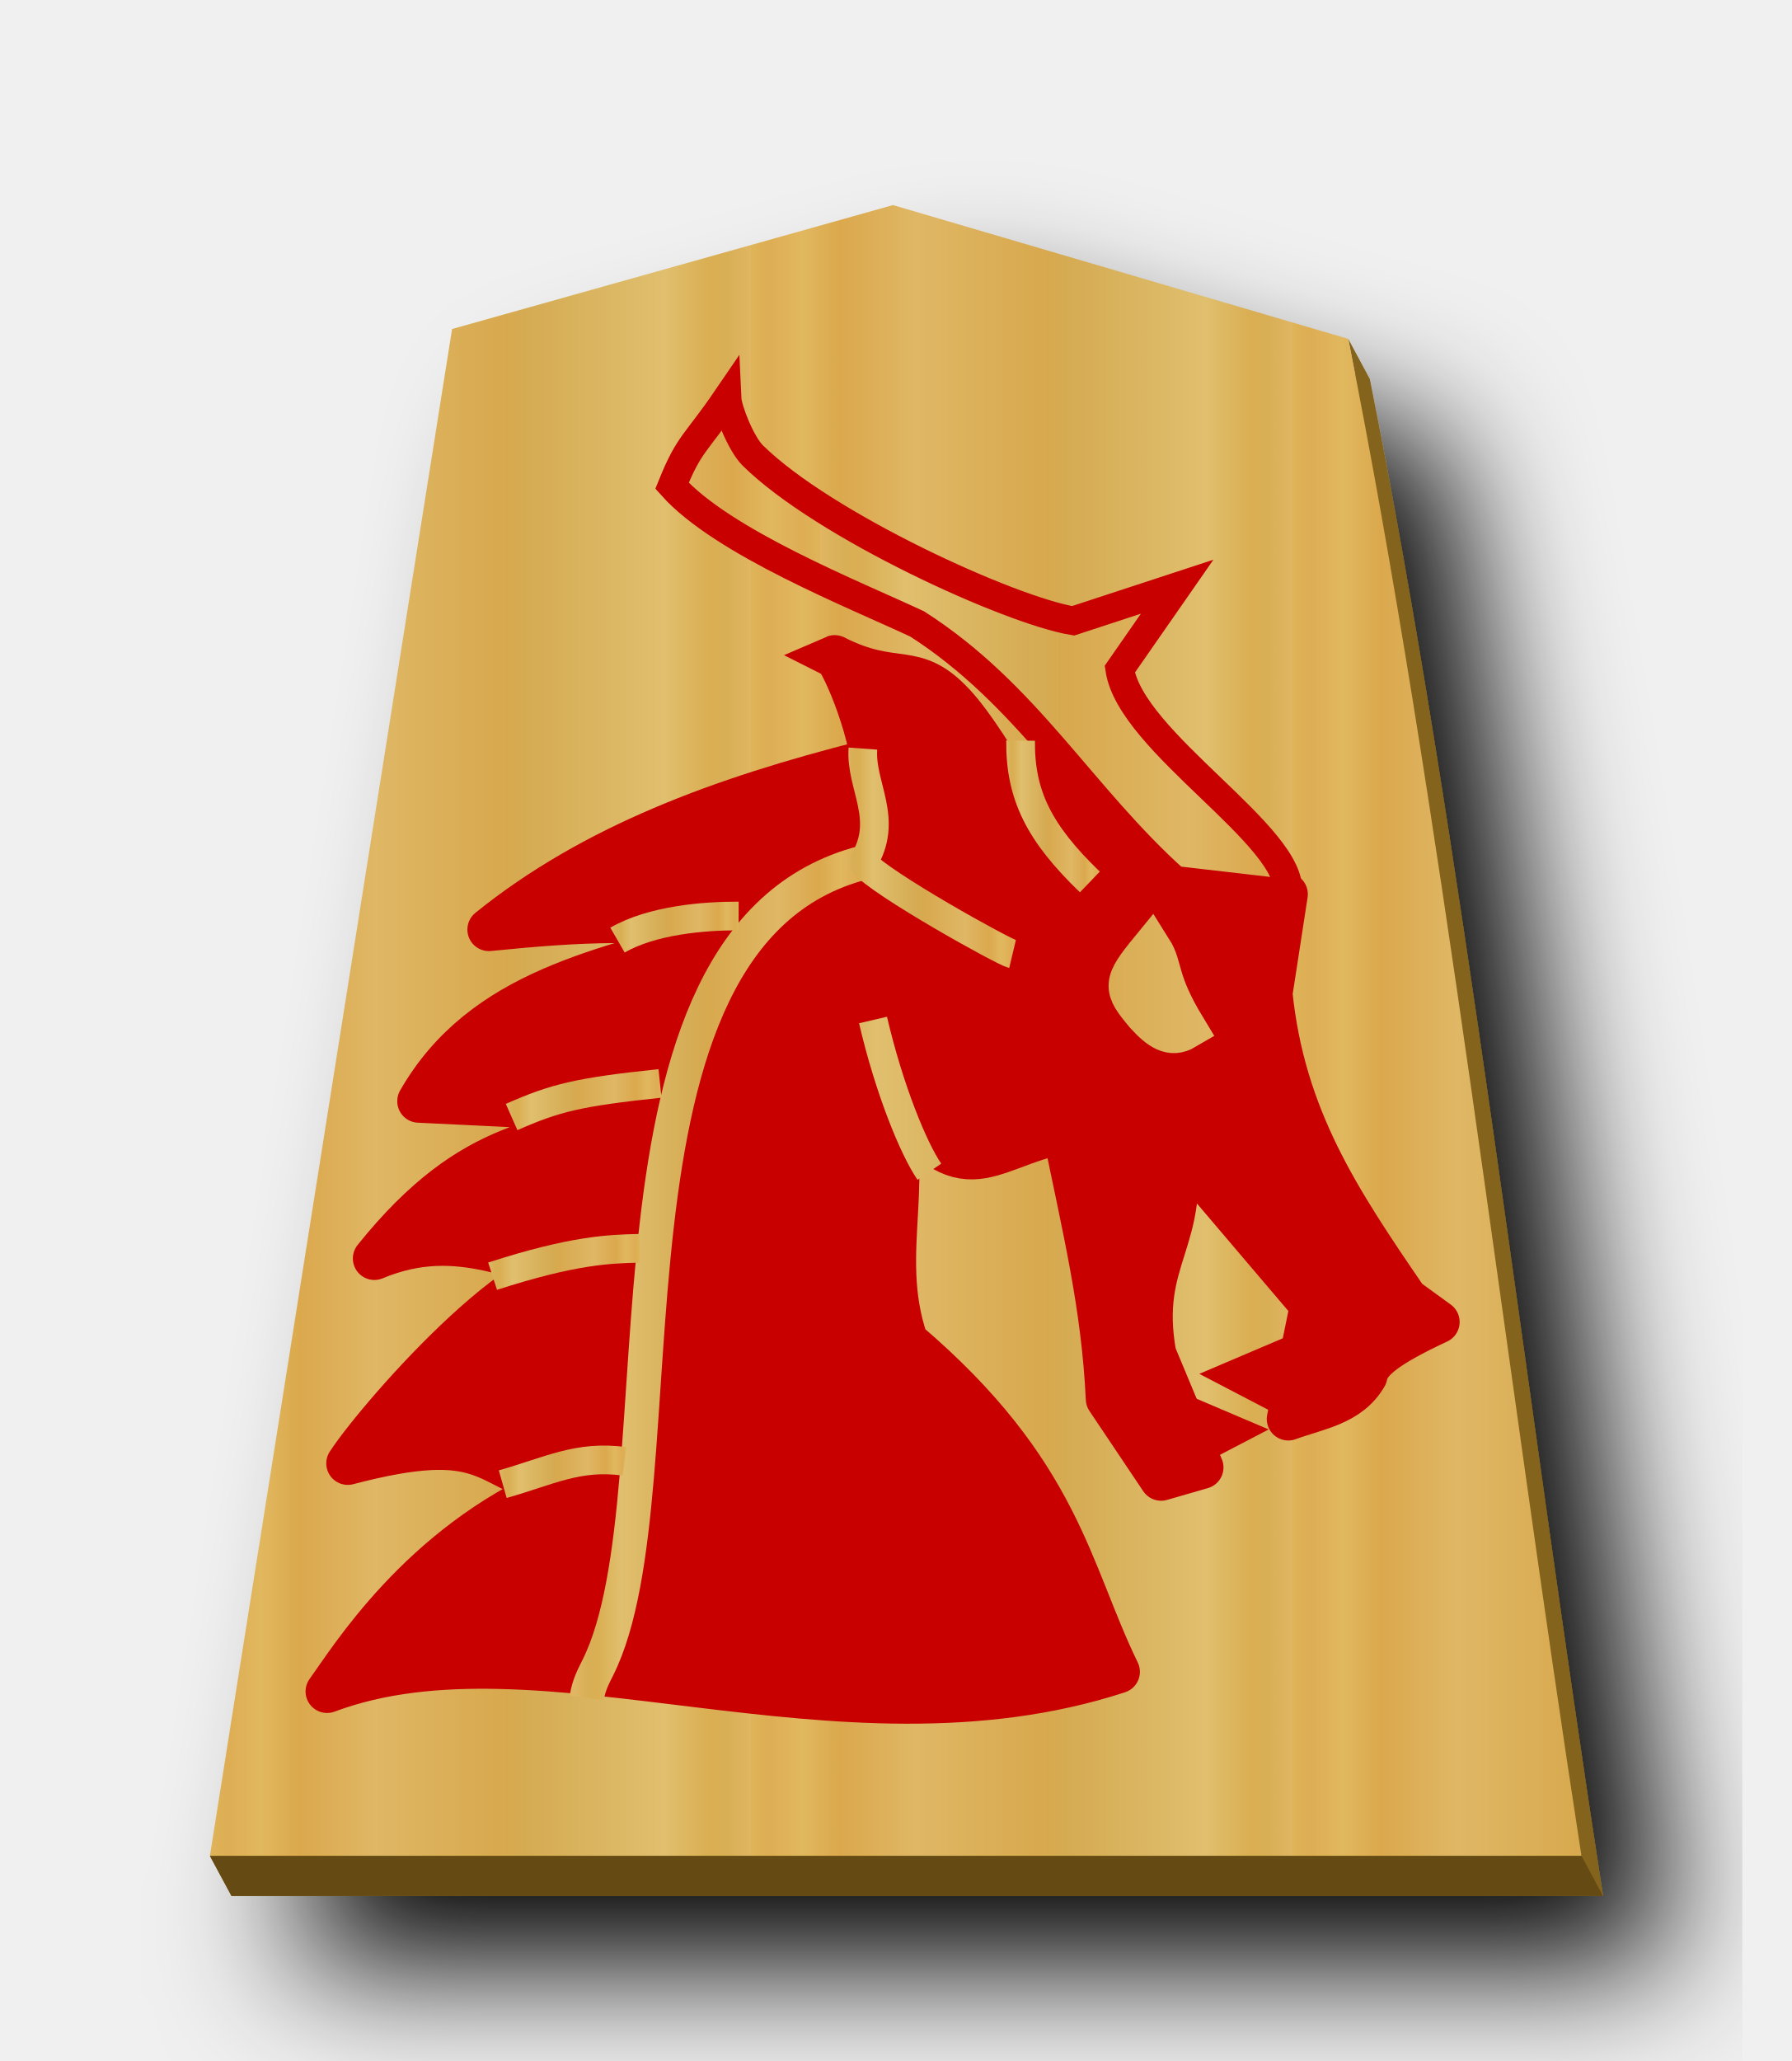
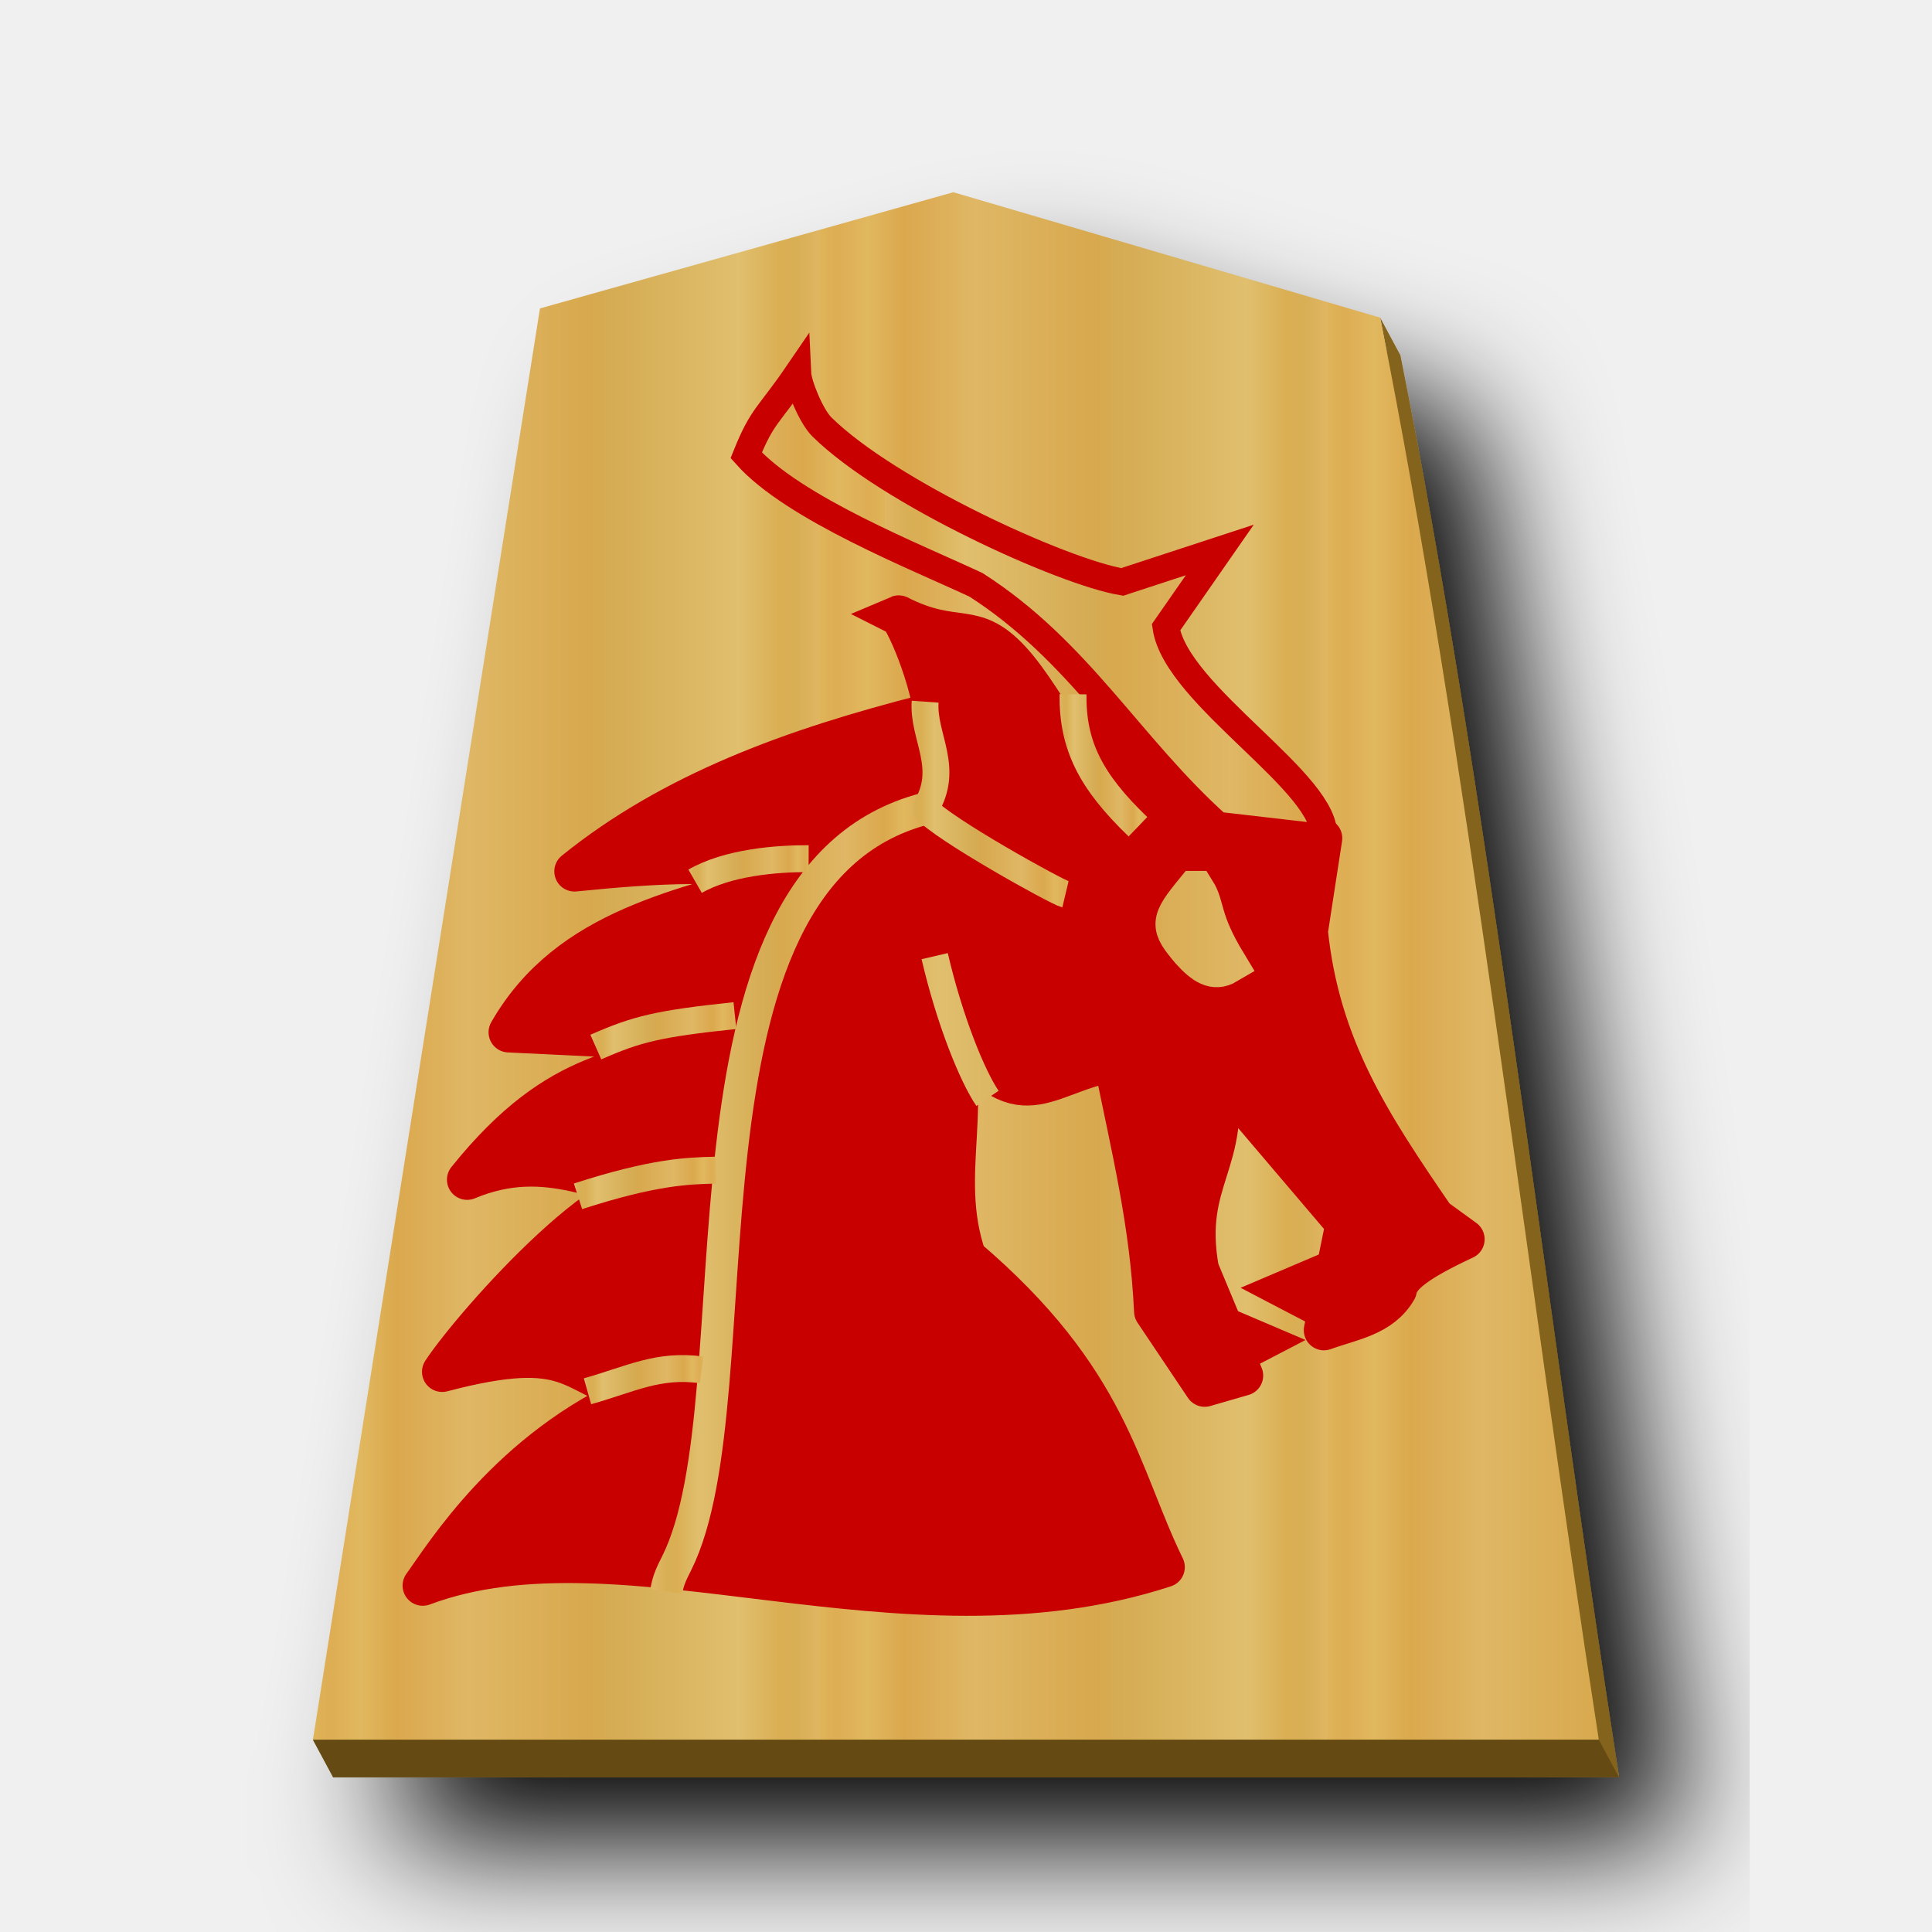
- <svg xmlns="http://www.w3.org/2000/svg" xmlns:xlink="http://www.w3.org/1999/xlink" width="52.157" height="60" version="1.1" id="svg1717">
-   <defs id="defs1721">
-     <filter style="color-interpolation-filters:sRGB" id="filter1552">
-       <feFlood flood-opacity="0.498" flood-color="rgb(0,0,0)" result="flood" id="feFlood1542" />
-       <feComposite in="flood" in2="SourceGraphic" operator="in" result="composite1" id="feComposite1544" />
-       <feGaussianBlur in="composite1" stdDeviation="2.5" result="blur" id="feGaussianBlur1546" />
-       <feOffset dx="4.57967e-15" dy="4.41314e-15" result="offset" id="feOffset1548" />
-       <feComposite in="SourceGraphic" in2="offset" operator="over" result="composite2" id="feComposite1550" />
+ <svg xmlns="http://www.w3.org/2000/svg" xmlns:xlink="http://www.w3.org/1999/xlink" viewBox="0 0 60 60">
+   <defs>
+     <linearGradient id="0UM_svg__a">
+       <stop offset="0" stop-color="#dfb459" />
+       <stop offset=".033" stop-color="#dead54" />
+       <stop offset=".093" stop-color="#e1b85f" />
+       <stop offset=".165" stop-color="#dba84d" />
+       <stop offset=".305" stop-color="#dfb765" />
+       <stop offset=".539" stop-color="#d8a94e" />
+       <stop offset=".586" stop-color="#d5ab53" />
+       <stop offset=".84" stop-color="#e0bf6e" />
+       <stop offset=".924" stop-color="#daae52" />
+       <stop offset=".962" stop-color="#d9af57" />
+       <stop offset="1" stop-color="#e1b663" />
+     </linearGradient>
+     <linearGradient xlink:href="#0UM_svg__a" id="0UM_svg__c" x1="-30.849" x2="-15.094" y1="30.267" y2="30.267" gradientUnits="userSpaceOnUse" spreadMethod="repeat" />
+     <linearGradient xlink:href="#0UM_svg__a" id="0UM_svg__h" x1="772.069" x2="775.33" y1="122.778" y2="122.778" gradientUnits="userSpaceOnUse" />
+     <linearGradient xlink:href="#0UM_svg__a" id="0UM_svg__g" x1="783.028" x2="802.729" y1="132.601" y2="132.601" gradientUnits="userSpaceOnUse" spreadMethod="repeat" />
+     <linearGradient xlink:href="#0UM_svg__a" id="0UM_svg__i" x1="774.952" x2="780.945" y1="124.22" y2="124.22" gradientUnits="userSpaceOnUse" />
+     <linearGradient xlink:href="#0UM_svg__a" id="0UM_svg__f" x1="780.175" x2="790.378" y1="138.561" y2="138.561" gradientUnits="userSpaceOnUse" />
+     <linearGradient xlink:href="#0UM_svg__a" id="0UM_svg__j" x1="788.776" x2="793.248" y1="185.635" y2="185.635" gradientUnits="userSpaceOnUse" />
+     <linearGradient xlink:href="#0UM_svg__a" id="0UM_svg__k" x1="791.465" x2="796.89" y1="191.648" y2="191.648" gradientUnits="userSpaceOnUse" />
+     <linearGradient xlink:href="#0UM_svg__a" id="0UM_svg__l" x1="792.212" x2="797.505" y1="197.302" y2="197.302" gradientUnits="userSpaceOnUse" />
+     <linearGradient xlink:href="#0UM_svg__a" id="0UM_svg__m" x1="792.688" x2="797.134" y1="204.616" y2="204.616" gradientUnits="userSpaceOnUse" />
+     <linearGradient xlink:href="#0UM_svg__a" id="0UM_svg__e" x1="781.821" x2="800.338" y1="116.355" y2="116.355" gradientUnits="userSpaceOnUse" spreadMethod="repeat" />
+     <linearGradient xlink:href="#0UM_svg__a" id="0UM_svg__d" x1="-89.495" x2="-55.296" y1="86.53" y2="86.53" gradientUnits="userSpaceOnUse" spreadMethod="repeat" />
+     <filter id="0UM_svg__b">
+       <feGaussianBlur in="SourceAlpha" result="blur" stdDeviation="2" />
+       <feOffset dx="2" dy="2" result="offsetBlur" />
+       <feBlend in="SourceGraphic" in2="offsetBlur" />
    </filter>
-     <filter style="color-interpolation-filters:sRGB" id="filter1540">
-       <feFlood flood-opacity="0.498" flood-color="rgb(0,0,0)" result="flood" id="feFlood1530" />
-       <feComposite in="flood" in2="SourceGraphic" operator="in" result="composite1" id="feComposite1532" />
-       <feGaussianBlur in="composite1" stdDeviation="2.5" result="blur" id="feGaussianBlur1534" />
-       <feOffset dx="4.57967e-15" dy="4.41314e-15" result="offset" id="feOffset1536" />
-       <feComposite in="SourceGraphic" in2="offset" operator="over" result="composite2" id="feComposite1538" />
-     </filter>
-     <filter id="drop-shadow-9">
-       <feGaussianBlur in="SourceAlpha" result="blur" stdDeviation="2" id="feGaussianBlur5056" />
-       <feOffset result="offsetBlur" dx="2" dy="2" id="feOffset5058" />
-       <feBlend in="SourceGraphic" in2="offsetBlur" mode="normal" id="feBlend5060" />
-     </filter>
-     <filter id="drop-shadow-2">
-       <feGaussianBlur in="SourceAlpha" result="blur" stdDeviation="2" id="feGaussianBlur6807" />
-       <feOffset result="offsetBlur" dx="2" dy="2" id="feOffset6809" />
-       <feBlend in="SourceGraphic" in2="offsetBlur" mode="normal" id="feBlend6811" />
-     </filter>
-     <filter id="drop-shadow-2-8">
-       <feGaussianBlur in="SourceAlpha" result="blur" stdDeviation="2" id="feGaussianBlur6807-2" />
-       <feOffset result="offsetBlur" dx="2" dy="2" id="feOffset6809-8" />
-       <feBlend in="SourceGraphic" in2="offsetBlur" mode="normal" id="feBlend6811-0" />
-     </filter>
-     <filter id="drop-shadow-6">
-       <feGaussianBlur in="SourceAlpha" result="blur" stdDeviation="2" id="feGaussianBlur5056-9" />
-       <feOffset result="offsetBlur" dx="2" dy="2" id="feOffset5058-0" />
-       <feBlend in="SourceGraphic" in2="offsetBlur" mode="normal" id="feBlend5060-9" />
-     </filter>
-     <filter id="drop-shadow-22">
-       <feGaussianBlur in="SourceAlpha" result="blur" stdDeviation="2" id="feGaussianBlur5056-0-5" />
-       <feOffset result="offsetBlur" dx="2" dy="2" id="feOffset5058-0-0" />
-       <feBlend in="SourceGraphic" in2="offsetBlur" mode="normal" id="feBlend5060-0" />
-     </filter>
-     <linearGradient id="linearGradient12530">
-       <stop style="stop-color:#dfb459;stop-opacity:1" offset="0" id="stop12526" />
-       <stop id="stop16843" offset="0.033" style="stop-color:#dead54;stop-opacity:1" />
-       <stop id="stop12556" offset="0.093" style="stop-color:#e1b85f;stop-opacity:1" />
-       <stop id="stop12532" offset="0.165" style="stop-color:#dba84d;stop-opacity:1" />
-       <stop style="stop-color:#dfb765;stop-opacity:1" offset="0.305" id="stop12564" />
-       <stop style="stop-color:#d8a94e;stop-opacity:1" offset="0.539" id="stop12558" />
-       <stop id="stop12562" offset="0.586" style="stop-color:#d5ab53;stop-opacity:1" />
-       <stop style="stop-color:#e0bf6e;stop-opacity:1" offset="0.84" id="stop12534" />
-       <stop id="stop16845" offset="0.924" style="stop-color:#daae52;stop-opacity:1" />
-       <stop id="stop12560" offset="0.962" style="stop-color:#d9af57;stop-opacity:1" />
-       <stop style="stop-color:#e1b663;stop-opacity:1" offset="1" id="stop12528" />
-     </linearGradient>
-     <linearGradient xlink:href="#linearGradient12530" id="linearGradient54948" x1="-30.849" y1="30.267" x2="-15.094" y2="30.267" gradientUnits="userSpaceOnUse" spreadMethod="repeat" />
-     <filter id="drop-shadow-62">
-       <feGaussianBlur in="SourceAlpha" result="blur" stdDeviation="2" id="feGaussianBlur5056-7" />
-       <feOffset result="offsetBlur" dx="2" dy="2" id="feOffset5058-9" />
-       <feBlend in="SourceGraphic" in2="offsetBlur" mode="normal" id="feBlend5060-1" />
-     </filter>
-     <filter id="drop-shadow-27">
-       <feGaussianBlur in="SourceAlpha" result="blur" stdDeviation="2" id="feGaussianBlur5056-5" />
-       <feOffset result="offsetBlur" dx="2" dy="2" id="feOffset5058-6" />
-       <feBlend in="SourceGraphic" in2="offsetBlur" mode="normal" id="feBlend5060-96" />
-     </filter>
-     <filter id="drop-shadow-1">
-       <feGaussianBlur in="SourceAlpha" result="blur" stdDeviation="2" id="feGaussianBlur5056-0" />
-       <feOffset result="offsetBlur" dx="2" dy="2" id="feOffset5058-7" />
-       <feBlend in="SourceGraphic" in2="offsetBlur" mode="normal" id="feBlend5060-4" />
-     </filter>
-     <linearGradient xlink:href="#linearGradient12530" id="linearGradient57874" x1="772.069" y1="122.778" x2="775.33" y2="122.778" gradientUnits="userSpaceOnUse" />
-     <linearGradient xlink:href="#linearGradient12530" id="linearGradient57876" x1="783.028" y1="132.601" x2="802.729" y2="132.601" gradientUnits="userSpaceOnUse" spreadMethod="repeat" />
-     <linearGradient xlink:href="#linearGradient12530" id="linearGradient57878" x1="774.952" y1="124.22" x2="780.945" y2="124.22" gradientUnits="userSpaceOnUse" />
-     <linearGradient xlink:href="#linearGradient12530" id="linearGradient57880" x1="780.175" y1="138.561" x2="790.378" y2="138.561" gradientUnits="userSpaceOnUse" />
-     <linearGradient xlink:href="#linearGradient12530" id="linearGradient57882" x1="788.776" y1="185.635" x2="793.248" y2="185.635" gradientUnits="userSpaceOnUse" />
-     <linearGradient xlink:href="#linearGradient12530" id="linearGradient57884" x1="791.465" y1="191.648" x2="796.89" y2="191.648" gradientUnits="userSpaceOnUse" />
-     <linearGradient xlink:href="#linearGradient12530" id="linearGradient57886" x1="792.212" y1="197.302" x2="797.505" y2="197.302" gradientUnits="userSpaceOnUse" />
-     <linearGradient xlink:href="#linearGradient12530" id="linearGradient57888" x1="792.688" y1="204.616" x2="797.134" y2="204.616" gradientUnits="userSpaceOnUse" />
-     <linearGradient xlink:href="#linearGradient12530" id="linearGradient57896" x1="781.821" y1="116.355" x2="800.338" y2="116.355" gradientUnits="userSpaceOnUse" spreadMethod="repeat" />
-     <linearGradient xlink:href="#linearGradient12530" id="linearGradient57904" x1="-89.495" y1="86.53" x2="-55.296" y2="86.53" gradientUnits="userSpaceOnUse" spreadMethod="repeat" />
  </defs>
-   <filter id="drop-shadow">
-     <feGaussianBlur in="SourceAlpha" result="blur" stdDeviation="2" id="feGaussianBlur1692" />
-     <feOffset result="offsetBlur" dx="2" dy="2" id="feOffset1694" />
-     <feBlend in="SourceGraphic" in2="offsetBlur" mode="normal" id="feBlend1696" />
-   </filter>
-   <g transform="matrix(1.333333,0,0,-1.333333,-70.30806,375.8507)" style="display:inline" id="g9438">
-     <g transform="matrix(0.75,0,0,-0.75,80.92333,281.2116)" id="g55026" style="fill:#75581b;fill-opacity:1;filter:url(#drop-shadow-6)">
-       <path style="fill:#84631f;fill-opacity:1" d="M 26.629 7.139 L 13.791 10.748 L 6.926 54.027 L 6.111 54.029 L 6.74 55.197 L 46.674 55.197 C 44.371 40.312 42.599 24.648 39.885 11.035 L 39.256 9.865 L 39.459 10.91 L 26.629 7.139 z " transform="translate(-37.5897,-0.9019494)" id="path55024" />
+   <g fill="#75581b" filter="url(#0UM_svg__b)" transform="translate(41.197 .902)">
+     <path fill="#84631f" d="m-10.96 6.237-12.84 3.61-6.865 43.278-.814.002.629 1.168H9.084C6.781 39.41 5.01 23.745 2.295 10.133l-.629-1.17.203 1.045z" />
+   </g>
+   <path fill="url(#0UM_svg__c)" d="m-10.96 6.237-12.838 3.608-7.051 44.45H9.085c-2.303-14.885-4.076-30.55-6.79-44.163z" transform="translate(40.567 -.267)" />
+   <path fill="#654b13" d="m9.72 54.03.627 1.167h39.934l-.628-1.168z" />
+   <g stroke="red">
+     <g stroke-width="2.599">
+       <path fill="#c80000" stroke="#c80000" stroke-linejoin="round" stroke-width="1.253" d="M32.27 22.137c3.75.282 2.118.766 4.935 1.932l3.854 1.963-.446 2.894c.372 3.61 1.97 6.006 3.947 8.892l.92.668c-1.51.705-2.027 1.13-2.103 1.563-.484.834-1.4.946-2.26 1.26l.676-3.316-4.03-4.738c.516 2.85-1.046 3.338-.532 6.172l1.372 3.292-1.19.344-1.567-2.336c-.128-2.747-.7-5.018-1.257-7.774-2.382.462-2.925 2.026-5.356-1.43 1.17 2.588-.154 4.856.776 7.535 4.468 3.806 4.73 6.678 6.16 9.611-8.159 2.662-16.819-1.757-23.04.573.673-.925 2.693-4.248 6.652-5.962-2.13-.549-1.91-1.766-6.049-.678.955-1.458 5.774-6.909 7.125-5.56-2.11-.15-3.798-1.47-6.35-.406 2.94-3.662 5.01-3.274 7.42-4.283l-3.045-.147-3.083-.148c1.864-3.257 5.457-3.844 8.787-4.837-1.704-.582-4.264-.41-6.745-.16 3.028-2.444 6.755-3.816 10.964-4.883" />
+       <path fill="#fff" stroke="url(#0UM_svg__d)" d="M-109.935 84.098c-.65 1.03-.28 1.823-2.024 4.698.796.47 1.453.057 2.315-.895 1.333-1.58 1.355-1.793-.29-3.803z" transform="matrix(-.4821 0 0 .4821 -15.879 -12.87)" />
    </g>
-     <g style="fill:#ffd5e5;fill-opacity:1" id="g5765" transform="matrix(0.75,0,0,-0.75,80.45142,282.088)">
-       <path style="fill:url(#linearGradient54948);fill-opacity:1" id="path5763" d="m -10.96,6.237 -12.838,3.608 -7.051,44.45 39.934,-1.77e-4 c -2.303,-14.885 -4.076,-30.551 -6.79,-44.163 z" />
-     </g>
-     <path style="fill:#654b13;stroke:none;stroke-width:0.75px;stroke-linecap:butt;stroke-linejoin:miter;stroke-opacity:1;fill-opacity:1" d="m 57.315,241.366 0.472,-0.876 h 29.95 l -0.471,0.876 z" id="path55035" />
-     <g transform="matrix(-0.6265953,0,0,-0.6265953,563.1047,377.9644)" id="g6025" style="display:inline">
-       <g transform="translate(4.121665,59)" id="g6015" style="display:inline;stroke:#ff0000">
-         <g style="display:inline;stroke:#ff0000;stroke-width:2.599;stroke-miterlimit:4;stroke-dasharray:none" transform="matrix(0.5770575,0,0,0.5770575,833.7214,78.92531)" id="g5997">
-           <path style="fill:#c80000;stroke:#c80000;stroke-width:2.599;stroke-linecap:butt;stroke-linejoin:round;stroke-miterlimit:4;stroke-dasharray:none;stroke-opacity:1;fill-opacity:1" d="m -99.87,72.614 c -7.78,0.586 -4.396,1.589 -10.239,4.008 l -7.995,4.072 0.925,6.001 c -0.772,7.489 -4.086,12.458 -8.187,18.445 l -1.906,1.385 c 3.131,1.462 4.202,2.343 4.36,3.242 1.005,1.731 2.906,1.962 4.689,2.614 l -1.404,-6.879 8.357,-9.827 c -1.069,5.91 2.171,6.923 1.106,12.803 l -2.846,6.828 2.467,0.713 3.25,-4.845 c 0.265,-5.698 1.452,-10.41 2.608,-16.125 4.941,0.959 6.067,4.203 11.11,-2.966 -2.428,5.368 0.319,10.072 -1.61,15.629 -9.267,7.895 -9.809,13.852 -12.777,19.936 16.922,5.52 34.885,-3.645 47.789,1.187 -1.395,-1.919 -5.585,-8.811 -13.798,-12.367 4.418,-1.137 3.963,-3.662 12.548,-1.406 -1.982,-3.024 -11.977,-14.33 -14.779,-11.532 4.38,-0.312 7.877,-3.05 13.173,-0.842 -6.098,-7.596 -10.395,-6.791 -15.394,-8.884 l 6.317,-0.304 6.396,-0.308 c -3.868,-6.756 -11.321,-7.973 -18.227,-10.033 3.534,-1.207 8.844,-0.849 13.991,-0.33 -6.281,-5.071 -14.012,-7.917 -22.742,-10.13" id="path5993" />
-           <path style="fill:#ffffff;stroke:url(#linearGradient57904);stroke-width:2.599;stroke-linecap:butt;stroke-linejoin:miter;stroke-miterlimit:4;stroke-dasharray:none;stroke-opacity:1" d="m -109.935,84.098 c -0.65,1.03 -0.28,1.823 -2.024,4.698 0.796,0.469 1.453,0.056 2.315,-0.896 1.332,-1.579 1.355,-1.792 -0.291,-3.802 z" id="path5995" />
-         </g>
-         <path id="path5999" d="m 765.516,125.462 c -0.232,-1.976 5.474,-5.258 5.857,-7.812 l -2,-2.875 3.625,1.188 c 2.198,-0.363 8.69,-3.318 11.166,-5.762 0.404,-0.399 0.877,-1.577 0.896,-1.988 1.092,1.6 1.312,1.543 1.917,3.045 -1.766,1.976 -6.346,3.785 -8.542,4.814 -3.834,2.455 -5.71,5.991 -8.986,8.935 z" style="display:inline;fill:url(#linearGradient57896);stroke:#c80000;stroke-width:1;stroke-linecap:butt;stroke-linejoin:miter;stroke-miterlimit:4;stroke-dasharray:none;stroke-opacity:1;fill-opacity:1" />
-         <path id="path6001" d="m 772.686,124.962 c 1.479,-1.042 3.052,-4.564 4.465,-6.09 1.406,-1.517 2.006,-0.57 4.16,-1.66 -0.129,-0.056 -1.26,2.287 -1.405,4.325 -0.083,1.163 0.788,2.395 0.757,2.6 -0.357,2.4 -4.694,2.588 -5.54,3.45" style="display:inline;fill:#c80000;stroke:#c80000;stroke-width:1.5;stroke-linecap:butt;stroke-linejoin:miter;stroke-miterlimit:4;stroke-dasharray:none;stroke-opacity:1;fill-opacity:1" />
-         <path id="path6003" d="m 765.483,143.265 1.949,-1.016 -1.989,-0.847" style="fill:#c80000;stroke:#c80000;stroke-width:1px;stroke-linecap:butt;stroke-linejoin:miter;stroke-opacity:1;fill-opacity:1" />
-         <path id="path6005" d="m 780.325,124.393 c 9.962,2.579 6.124,21.803 9.235,28.043 0.149,0.3 0.322,0.616 0.387,1.054" style="fill:none;stroke:url(#linearGradient57880);stroke-width:1.197;stroke-linecap:butt;stroke-linejoin:miter;stroke-miterlimit:4;stroke-dasharray:none;stroke-opacity:1" />
-         <path style="fill:none;stroke:url(#linearGradient57876);stroke-width:1px;stroke-linecap:butt;stroke-linejoin:miter;stroke-opacity:1" d="m 778.008,135.161 c 0.56,-0.82 1.404,-2.885 1.964,-5.288" id="path6007" />
-         <path style="fill:none;stroke:url(#linearGradient57874);stroke-width:1;stroke-linecap:butt;stroke-linejoin:miter;stroke-miterlimit:4;stroke-dasharray:none;stroke-opacity:1" d="m 772.415,125.063 c 1.765,-1.698 2.435,-3.03 2.414,-4.926" id="path6009" />
-         <path style="fill:none;stroke:url(#linearGradient57878);stroke-width:1;stroke-linecap:butt;stroke-linejoin:miter;stroke-miterlimit:4;stroke-dasharray:none;stroke-opacity:1" d="m 775.11,127.575 c 0.32,-0.076 4.564,-2.431 5.215,-3.182 -0.947,-1.51 0.095,-2.669 -10e-6,-3.977" id="path6011" />
-         <path style="fill:#c80000;stroke:#c80000;stroke-width:1px;stroke-linecap:butt;stroke-linejoin:miter;stroke-opacity:1;fill-opacity:1" d="m 769.302,145.202 -1.949,-1.016 1.989,-0.847" id="path6013" />
-       </g>
-       <path style="fill:none;stroke:url(#linearGradient57882);stroke-width:1px;stroke-linecap:butt;stroke-linejoin:miter;stroke-opacity:1" d="m 788.778,185.249 c 1.208,-0.004 3.013,0.144 4.221,0.84" id="path6017" />
-       <path id="path6019" d="m 791.518,191.083 c 2.838,0.3 3.642,0.496 5.171,1.171" style="fill:none;stroke:url(#linearGradient57884);stroke-width:1px;stroke-linecap:butt;stroke-linejoin:miter;stroke-opacity:1" />
-       <path style="fill:none;stroke:url(#linearGradient57886);stroke-width:1px;stroke-linecap:butt;stroke-linejoin:miter;stroke-opacity:1" d="m 792.225,196.828 c 1.055,0.026 2.296,0.058 5.127,0.972" id="path6021" />
-       <path id="path6023" d="m 792.755,204.252 c 1.62,-0.221 2.622,0.337 4.243,0.795" style="fill:none;stroke:url(#linearGradient57888);stroke-width:1px;stroke-linecap:butt;stroke-linejoin:miter;stroke-opacity:1" />
-     </g>
+     <path fill="url(#0UM_svg__e)" stroke="#c80000" d="M765.516 125.462c-.231-1.976 5.474-5.258 5.857-7.812l-2-2.875 3.625 1.187c2.198-.363 8.69-3.318 11.166-5.762.405-.399.878-1.577.897-1.988 1.092 1.6 1.312 1.543 1.916 3.045-1.765 1.977-6.346 3.785-8.541 4.814-3.835 2.456-5.71 5.991-8.986 8.936z" transform="matrix(-.83546 0 0 .83546 680.662 -78.81)" />
+     <path fill="#c80000" stroke="#c80000" stroke-width="1.253" d="M35.114 25.591c-1.237-.87-2.55-3.813-3.73-5.087-1.175-1.268-1.677-.477-3.476-1.388.108-.046 1.052 1.911 1.173 3.614.07.971-.658 2-.632 2.172.298 2.005 3.922 2.162 4.628 2.882" />
+     <path fill="#c80000" stroke="#c80000" stroke-width=".835" d="m41.131 40.882-1.628-.85 1.661-.707" />
+     <path fill="none" stroke="url(#0UM_svg__f)" stroke-width="1.197" d="M780.325 124.393c9.962 2.579 6.124 21.802 9.235 28.043.15.3.322.615.387 1.054" transform="matrix(-.83546 0 0 .83546 680.662 -78.81)" />
+     <path fill="none" stroke="url(#0UM_svg__g)" d="M778.008 135.16c.56-.819 1.404-2.884 1.963-5.287" transform="matrix(-.83546 0 0 .83546 680.662 -78.81)" />
+     <path fill="none" stroke="url(#0UM_svg__h)" d="M772.415 125.063c1.766-1.698 2.435-3.03 2.414-4.926" transform="matrix(-.83546 0 0 .83546 680.662 -78.81)" />
+     <path fill="none" stroke="url(#0UM_svg__i)" d="M775.11 127.575c.32-.076 4.564-2.431 5.215-3.182-.947-1.51.094-2.669 0-3.978" transform="matrix(-.83546 0 0 .83546 680.662 -78.81)" />
+     <path fill="#c80000" stroke="#c80000" stroke-width=".835" d="m37.94 42.5 1.628-.848-1.66-.708" />
  </g>
+   <path fill="none" stroke="url(#0UM_svg__j)" d="M788.778 185.249c1.208-.004 3.012.144 4.22.84" transform="matrix(-.83546 0 0 .83546 684.105 -128.102)" />
+   <path fill="none" stroke="url(#0UM_svg__k)" d="M791.518 191.083c2.838.3 3.641.495 5.17 1.17" transform="matrix(-.83546 0 0 .83546 684.105 -128.102)" />
+   <path fill="none" stroke="url(#0UM_svg__l)" d="M792.225 196.828c1.054.026 2.295.058 5.126.972" transform="matrix(-.83546 0 0 .83546 684.105 -128.102)" />
+   <path fill="none" stroke="url(#0UM_svg__m)" d="M792.755 204.252c1.62-.22 2.622.338 4.243.796" transform="matrix(-.83546 0 0 .83546 684.105 -128.102)" />
</svg>
